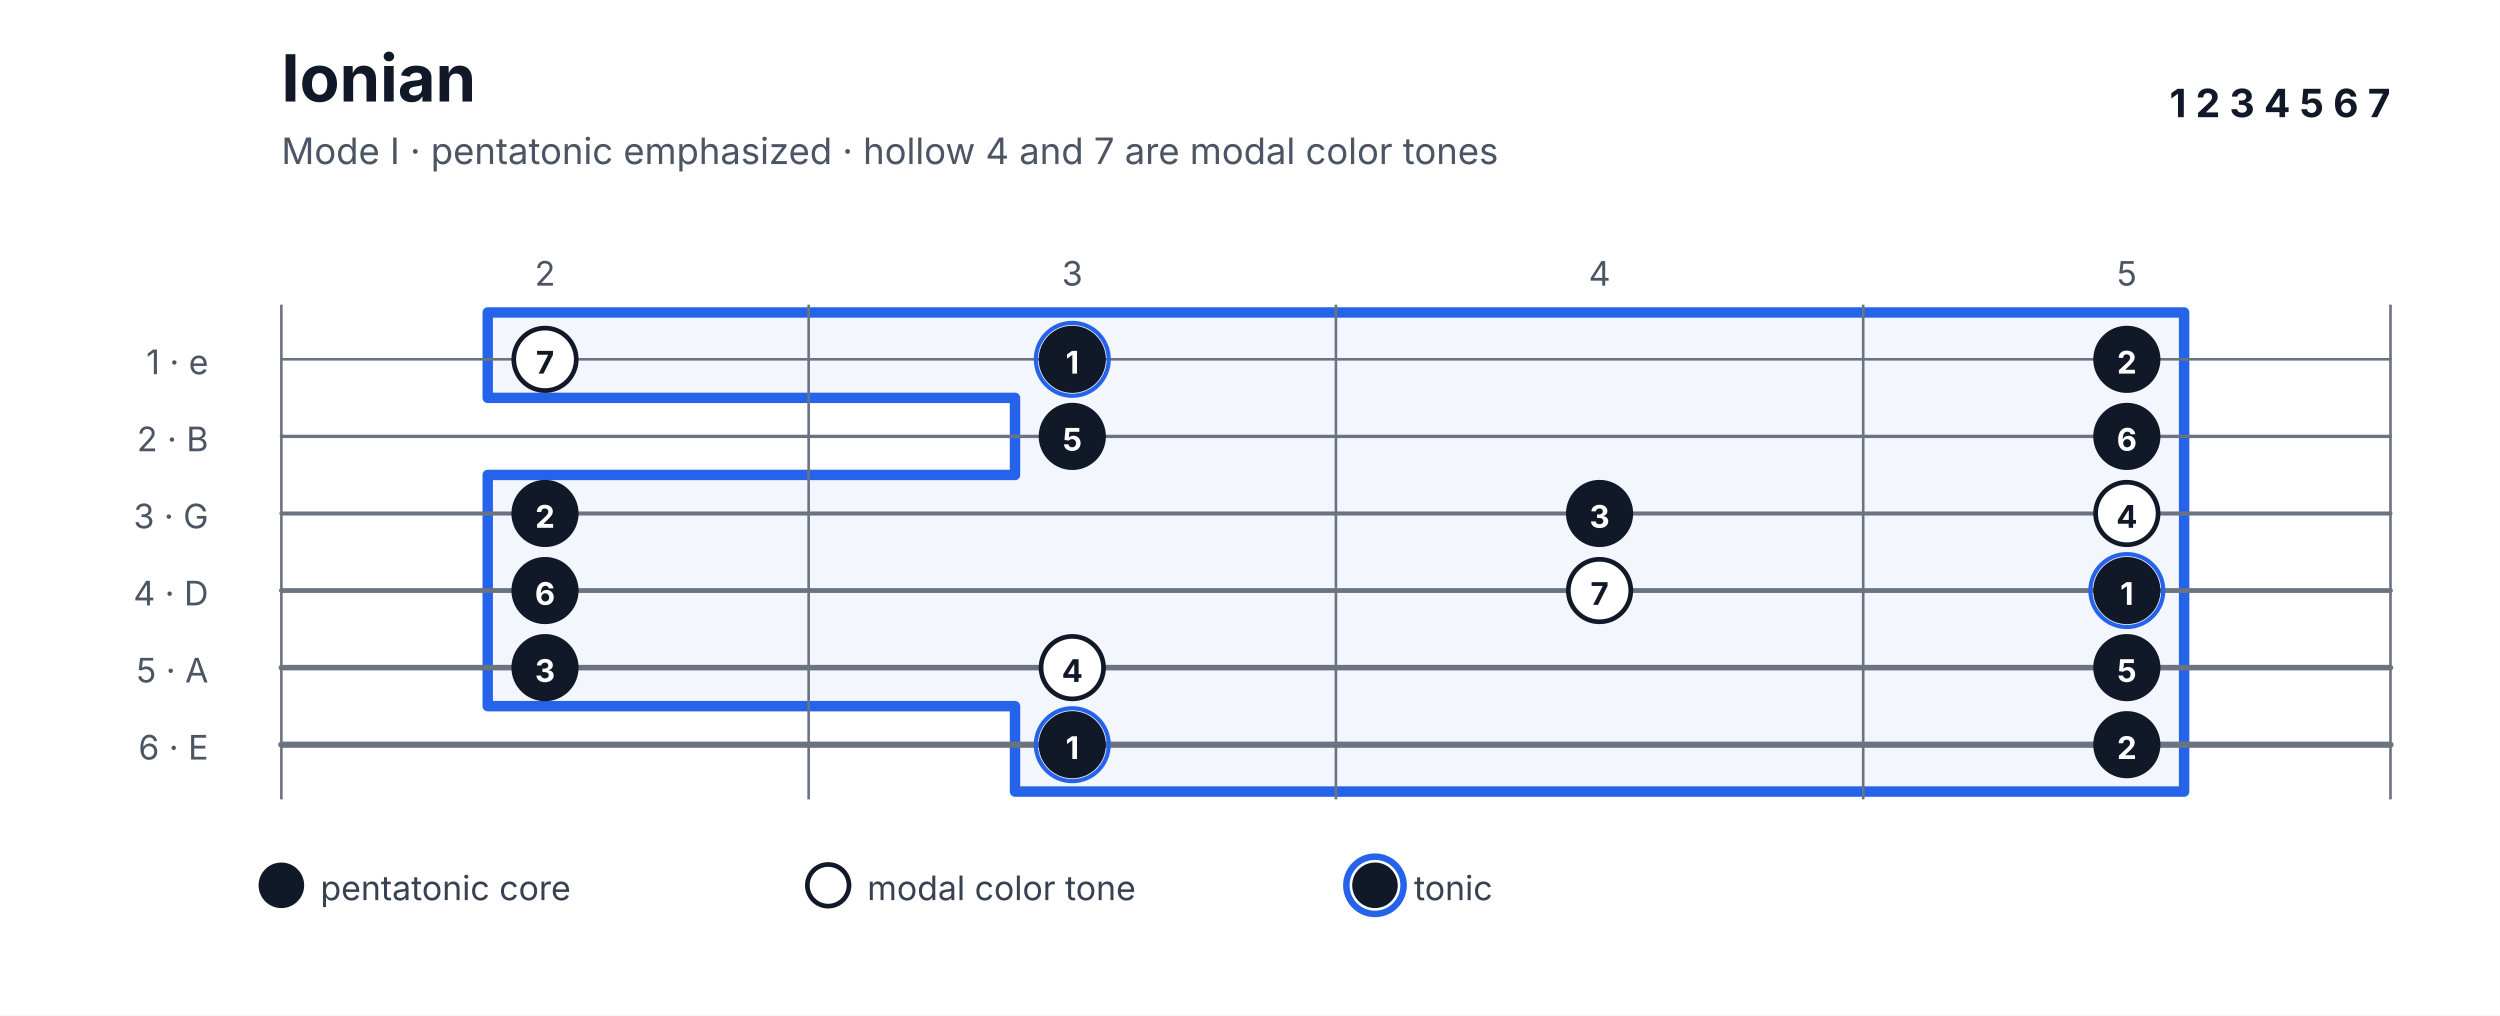
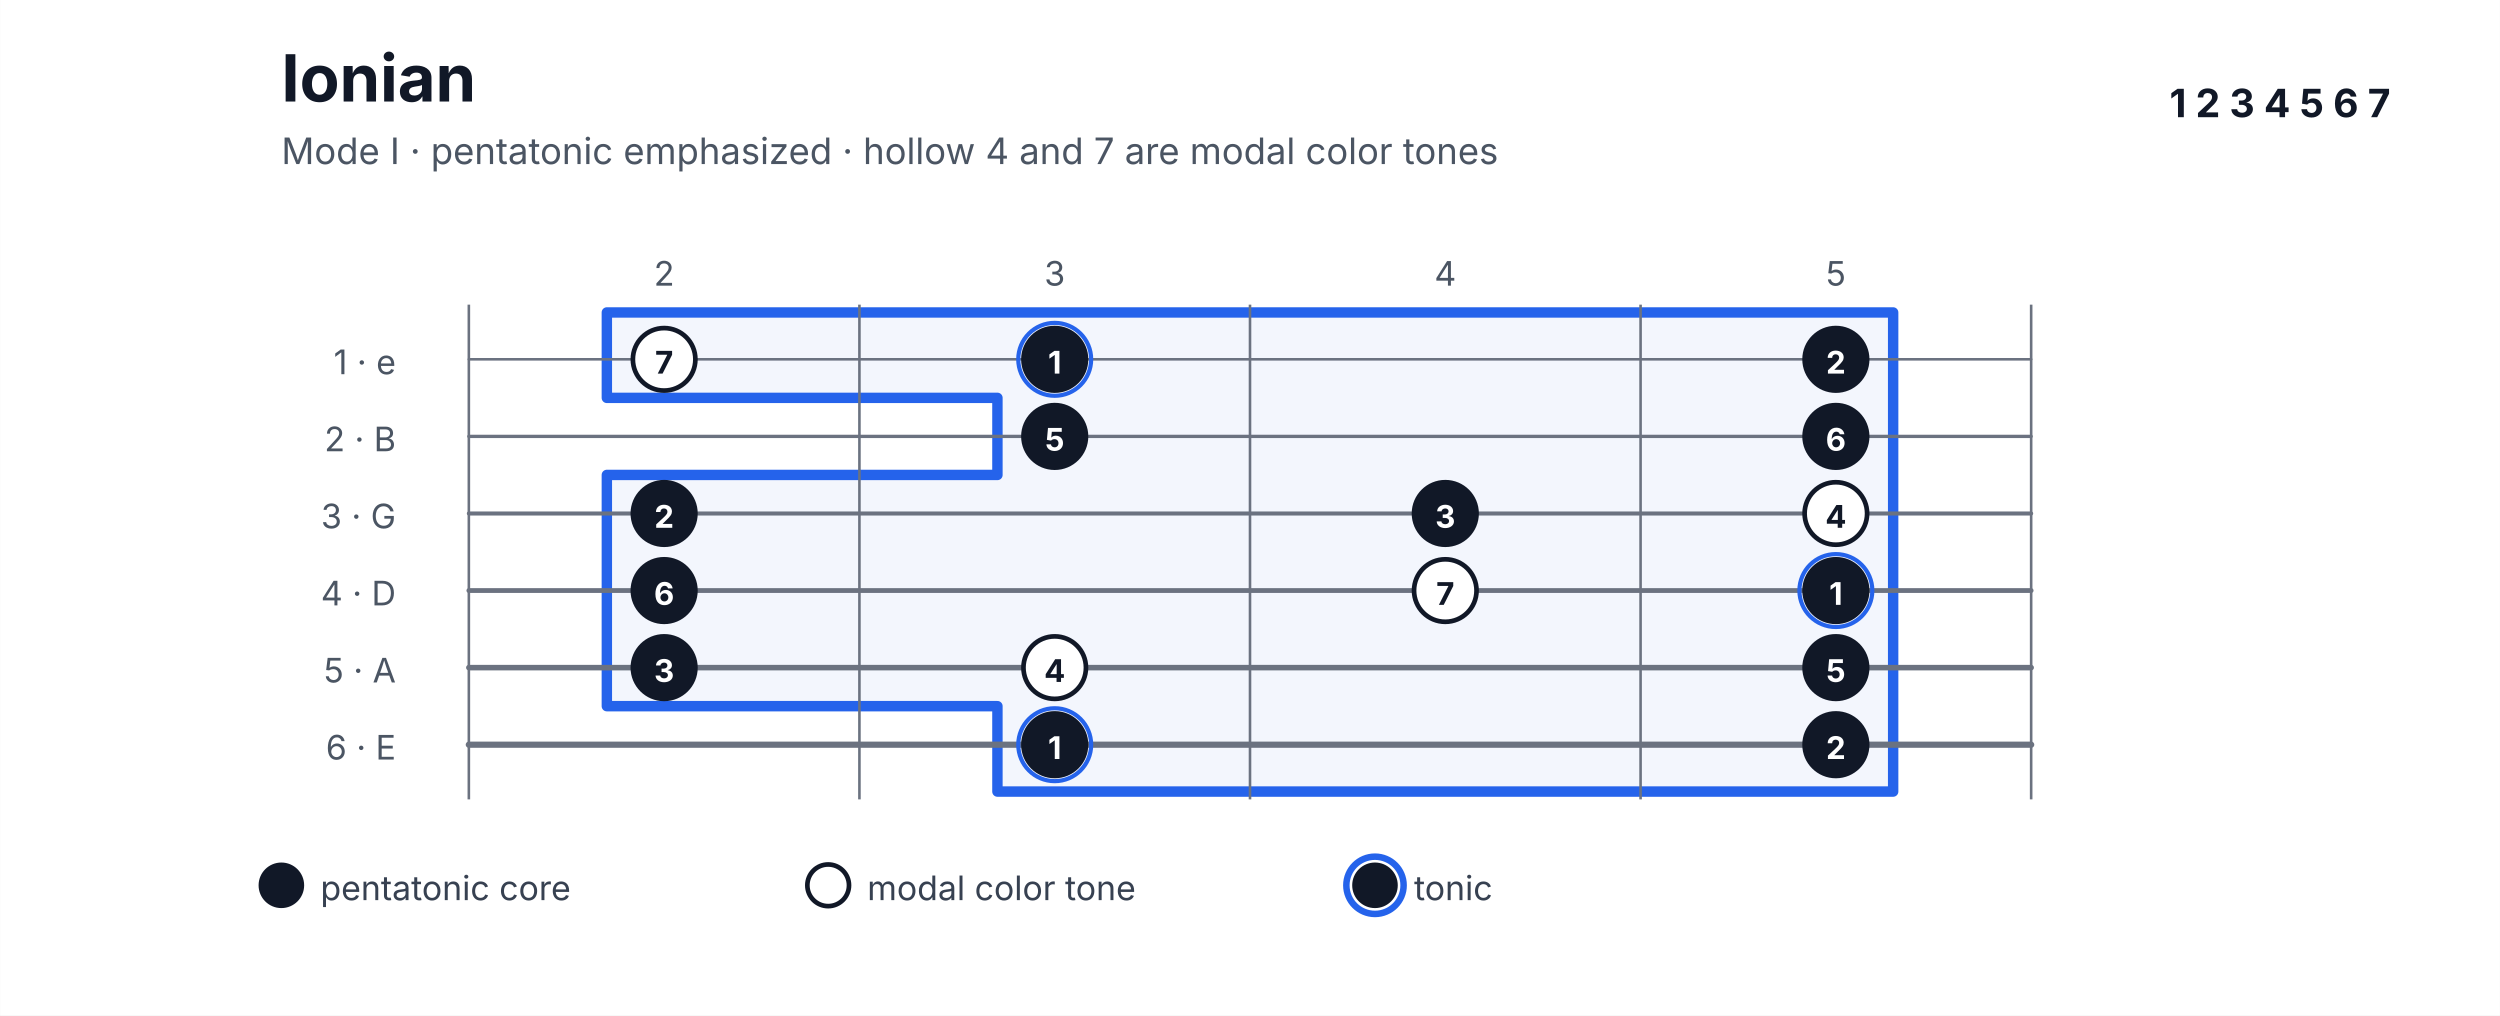
- <svg xmlns="http://www.w3.org/2000/svg" width="10in" height="4.062in" viewBox="0 0 960 390" role="img" aria-labelledby="g-ionian-combined-title g-ionian-combined-desc" data-mode-id="g-ionian" data-view="combined" data-overlay="none">
+ <svg xmlns="http://www.w3.org/2000/svg" width="10in" height="4.062in" viewBox="0 0 960 390" role="img" aria-labelledby="g-ionian-combined-title g-ionian-combined-desc" data-mode-id="g-ionian" data-view="combined" data-overlay="none" data-fret-spacing="compact">
  <style>
        svg{background:#fff;color:#111827;font-family:Inter,Segoe UI,Arial,sans-serif;text-rendering:geometricPrecision}
        text{fill:#111827}
        .diagram-title{font-size:25px;font-weight:700}.subtitle{font-size:14px;fill:#4b5563}.formula{font-size:15px;font-weight:650;text-anchor:end}
        .fret,.string{stroke:#6b7280;vector-effect:non-scaling-stroke}.fret{stroke-width:1px}.string{stroke-linecap:round}
        .fret-label,.string-label{font-size:13px;fill:#4b5563;text-anchor:middle;dominant-baseline:middle}
        .string-label{text-anchor:end}.position-outline{fill-opacity:.055;stroke-width:4;stroke-linejoin:round;vector-effect:non-scaling-stroke}
        .marker-disc{stroke:#111827;stroke-width:1.8;vector-effect:non-scaling-stroke}.core .marker-disc,.equal .marker-disc{fill:#111827}.optional .marker-disc{fill:#fff}
        .marker-label{font-size:12px;font-weight:700;text-anchor:middle;dominant-baseline:middle;pointer-events:none}.core .marker-label,.equal .marker-label{fill:#fff}.optional .marker-label{fill:#111827}
        .overlay-highlight .marker-disc{stroke:#b45309;stroke-width:4}
        .tonic-ring{fill:none;stroke-width:1.6;vector-effect:non-scaling-stroke}
        .legend-core,.legend-equal{fill:#111827;stroke:#111827;stroke-width:1.5}.legend-optional{fill:#fff;stroke:#111827;stroke-width:1.8}.legend-tonic{fill:none;stroke-width:2.5}.legend-overlay{fill:#111827;stroke:#b45309;stroke-width:4}
        .legend-text{font-size:13px;fill:#374151;dominant-baseline:middle}.overlay-caption{font-size:13px;font-weight:650;fill:#92400e}
      </style>
  <rect width="960" height="390" fill="#fff" />
  <text class="diagram-title" x="108" y="39">Ionian</text>
  <text class="subtitle" x="108" y="63">Mode I · pentatonic emphasized · hollow 4 and 7 are modal color tones</text>
  <text class="formula" x="918" y="45">1  2  3  4  5  6  7</text>
-   <path class="position-outline" style="fill:#2563eb;stroke:#2563eb" d="M 187.25 120 L 838.75 120 L 838.75 152.8 L 838.75 152.8 L 838.75 182.4 L 838.75 182.4 L 838.75 212 L 838.75 212 L 838.75 241.6 L 838.75 241.6 L 838.75 271.2 L 838.75 271.2 L 838.75 304 L 389.75 304 L 389.75 271.2 L 187.25 271.2 L 187.25 241.6 L 187.25 241.6 L 187.25 212 L 187.25 212 L 187.25 182.4 L 389.75 182.4 L 389.75 152.8 L 187.25 152.8 Z" />
-   <line class="fret" x1="108" y1="117" x2="108" y2="307" />
-   <line class="fret" x1="310.5" y1="117" x2="310.5" y2="307" />
-   <line class="fret" x1="513" y1="117" x2="513" y2="307" />
-   <line class="fret" x1="715.5" y1="117" x2="715.5" y2="307" />
-   <line class="fret" x1="918" y1="117" x2="918" y2="307" />
-   <line class="string" style="stroke-width:1.00px" x1="108" y1="138" x2="918" y2="138" />
-   <text class="string-label" x="80" y="139">1 · e</text>
-   <line class="string" style="stroke-width:1.28px" x1="108" y1="167.6" x2="918" y2="167.6" />
-   <text class="string-label" x="80" y="168.6">2 · B</text>
-   <line class="string" style="stroke-width:1.56px" x1="108" y1="197.2" x2="918" y2="197.2" />
-   <text class="string-label" x="80" y="198.2">3 · G</text>
-   <line class="string" style="stroke-width:1.84px" x1="108" y1="226.8" x2="918" y2="226.8" />
-   <text class="string-label" x="80" y="227.8">4 · D</text>
-   <line class="string" style="stroke-width:2.12px" x1="108" y1="256.4" x2="918" y2="256.4" />
-   <text class="string-label" x="80" y="257.4">5 · A</text>
-   <line class="string" style="stroke-width:2.40px" x1="108" y1="286" x2="918" y2="286" />
-   <text class="string-label" x="80" y="287">6 · E</text>
-   <text class="fret-label" x="209.25" y="105">2</text>
-   <text class="fret-label" x="411.75" y="105">3</text>
-   <text class="fret-label" x="614.25" y="105">4</text>
-   <text class="fret-label" x="816.75" y="105">5</text>
-   <g class="marker optional" transform="translate(209.25 138)">
+   <path class="position-outline" style="fill:#2563eb;stroke:#2563eb" d="M 233 120 L 727 120 L 727 152.8 L 727 152.8 L 727 182.4 L 727 182.4 L 727 212 L 727 212 L 727 241.6 L 727 241.6 L 727 271.2 L 727 271.2 L 727 304 L 383 304 L 383 271.2 L 233 271.2 L 233 241.6 L 233 241.6 L 233 212 L 233 212 L 233 182.4 L 383 182.4 L 383 152.8 L 233 152.8 Z" />
+   <line class="fret" x1="180" y1="117" x2="180" y2="307" />
+   <line class="fret" x1="330" y1="117" x2="330" y2="307" />
+   <line class="fret" x1="480" y1="117" x2="480" y2="307" />
+   <line class="fret" x1="630" y1="117" x2="630" y2="307" />
+   <line class="fret" x1="780" y1="117" x2="780" y2="307" />
+   <line class="string" style="stroke-width:1.00px" x1="180" y1="138" x2="780" y2="138" />
+   <text class="string-label" x="152" y="139">1 · e</text>
+   <line class="string" style="stroke-width:1.28px" x1="180" y1="167.6" x2="780" y2="167.6" />
+   <text class="string-label" x="152" y="168.6">2 · B</text>
+   <line class="string" style="stroke-width:1.56px" x1="180" y1="197.2" x2="780" y2="197.2" />
+   <text class="string-label" x="152" y="198.2">3 · G</text>
+   <line class="string" style="stroke-width:1.84px" x1="180" y1="226.8" x2="780" y2="226.8" />
+   <text class="string-label" x="152" y="227.8">4 · D</text>
+   <line class="string" style="stroke-width:2.12px" x1="180" y1="256.4" x2="780" y2="256.4" />
+   <text class="string-label" x="152" y="257.4">5 · A</text>
+   <line class="string" style="stroke-width:2.40px" x1="180" y1="286" x2="780" y2="286" />
+   <text class="string-label" x="152" y="287">6 · E</text>
+   <text class="fret-label" x="255" y="105">2</text>
+   <text class="fret-label" x="405" y="105">3</text>
+   <text class="fret-label" x="555" y="105">4</text>
+   <text class="fret-label" x="705" y="105">5</text>
+   <g class="marker optional" transform="translate(255 138)">
    <circle class="marker-disc" r="12" />
    <text class="marker-label" x="0" y="1">7</text>
  </g>
-   <g class="marker core tonic" transform="translate(411.75 138)">
+   <g class="marker core tonic" transform="translate(405 138)">
    <circle class="tonic-ring" style="stroke:#2563eb" r="14" />
    <circle class="marker-disc" r="12" />
    <text class="marker-label" x="0" y="1">1</text>
  </g>
-   <g class="marker core" transform="translate(816.75 138)">
+   <g class="marker core" transform="translate(705 138)">
    <circle class="marker-disc" r="12" />
    <text class="marker-label" x="0" y="1">2</text>
  </g>
-   <g class="marker core" transform="translate(411.75 167.6)">
+   <g class="marker core" transform="translate(405 167.6)">
    <circle class="marker-disc" r="12" />
    <text class="marker-label" x="0" y="1">5</text>
  </g>
-   <g class="marker core" transform="translate(816.75 167.6)">
+   <g class="marker core" transform="translate(705 167.6)">
    <circle class="marker-disc" r="12" />
    <text class="marker-label" x="0" y="1">6</text>
  </g>
-   <g class="marker core" transform="translate(209.25 197.2)">
+   <g class="marker core" transform="translate(255 197.2)">
    <circle class="marker-disc" r="12" />
    <text class="marker-label" x="0" y="1">2</text>
  </g>
-   <g class="marker core" transform="translate(614.25 197.2)">
+   <g class="marker core" transform="translate(555 197.2)">
    <circle class="marker-disc" r="12" />
    <text class="marker-label" x="0" y="1">3</text>
  </g>
-   <g class="marker optional" transform="translate(816.75 197.2)">
+   <g class="marker optional" transform="translate(705 197.2)">
    <circle class="marker-disc" r="12" />
    <text class="marker-label" x="0" y="1">4</text>
  </g>
-   <g class="marker core" transform="translate(209.25 226.8)">
+   <g class="marker core" transform="translate(255 226.8)">
    <circle class="marker-disc" r="12" />
    <text class="marker-label" x="0" y="1">6</text>
  </g>
-   <g class="marker optional" transform="translate(614.25 226.8)">
+   <g class="marker optional" transform="translate(555 226.8)">
    <circle class="marker-disc" r="12" />
    <text class="marker-label" x="0" y="1">7</text>
  </g>
-   <g class="marker core tonic" transform="translate(816.75 226.8)">
+   <g class="marker core tonic" transform="translate(705 226.8)">
    <circle class="tonic-ring" style="stroke:#2563eb" r="14" />
    <circle class="marker-disc" r="12" />
    <text class="marker-label" x="0" y="1">1</text>
  </g>
-   <g class="marker core" transform="translate(209.25 256.4)">
+   <g class="marker core" transform="translate(255 256.4)">
    <circle class="marker-disc" r="12" />
    <text class="marker-label" x="0" y="1">3</text>
  </g>
-   <g class="marker optional" transform="translate(411.75 256.4)">
+   <g class="marker optional" transform="translate(405 256.4)">
    <circle class="marker-disc" r="12" />
    <text class="marker-label" x="0" y="1">4</text>
  </g>
-   <g class="marker core" transform="translate(816.75 256.4)">
+   <g class="marker core" transform="translate(705 256.4)">
    <circle class="marker-disc" r="12" />
    <text class="marker-label" x="0" y="1">5</text>
  </g>
-   <g class="marker core tonic" transform="translate(411.75 286)">
+   <g class="marker core tonic" transform="translate(405 286)">
    <circle class="tonic-ring" style="stroke:#2563eb" r="14" />
    <circle class="marker-disc" r="12" />
    <text class="marker-label" x="0" y="1">1</text>
  </g>
-   <g class="marker core" transform="translate(816.75 286)">
+   <g class="marker core" transform="translate(705 286)">
    <circle class="marker-disc" r="12" />
    <text class="marker-label" x="0" y="1">2</text>
  </g>
  <g transform="translate(108 340)">
    <g transform="translate(0 0)">
      <circle class="legend-core" cx="0" cy="0" r="8" />
      <text class="legend-text" x="15" y="1">pentatonic core</text>
    </g>
    <g transform="translate(210 0)">
      <circle class="legend-optional" cx="0" cy="0" r="8" />
      <text class="legend-text" x="15" y="1">modal color tone</text>
    </g>
    <g transform="translate(420 0)">
      <circle class="legend-tonic" style="stroke:#2563eb" cx="0" cy="0" r="11" />
      <circle class="legend-core" cx="0" cy="0" r="8" />
      <text class="legend-text" x="15" y="1">tonic</text>
    </g>
  </g>
</svg>
